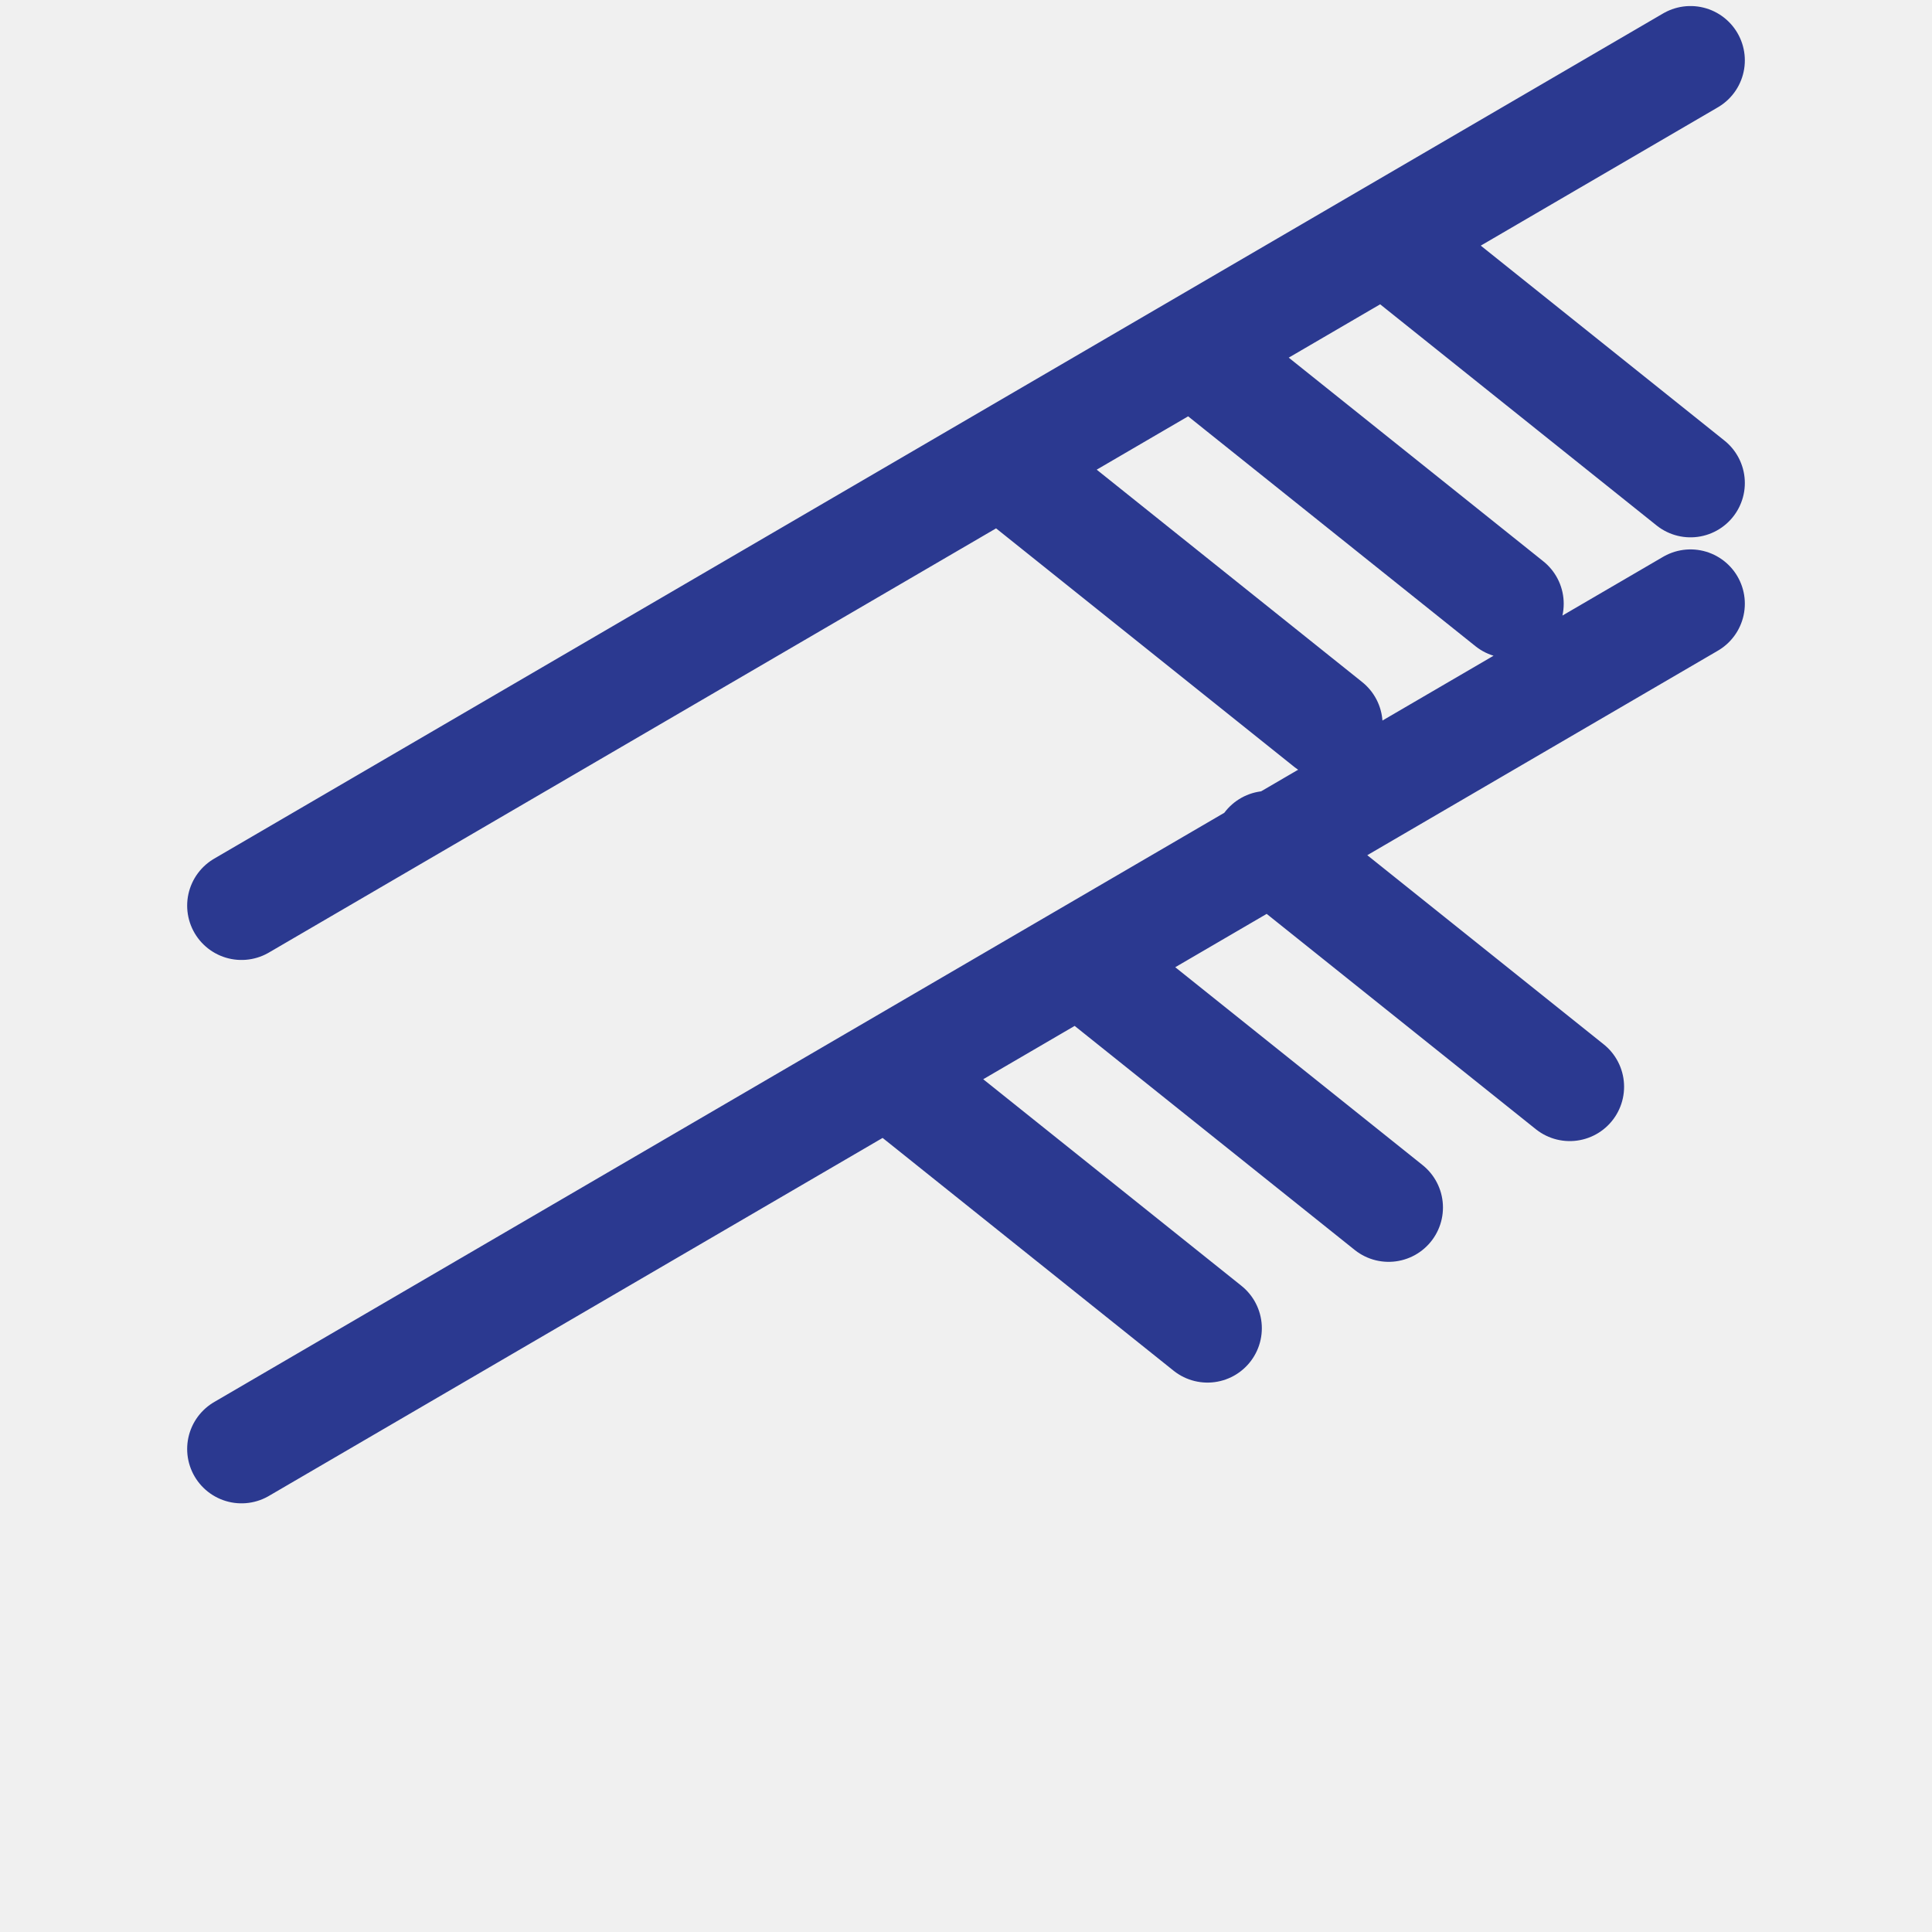
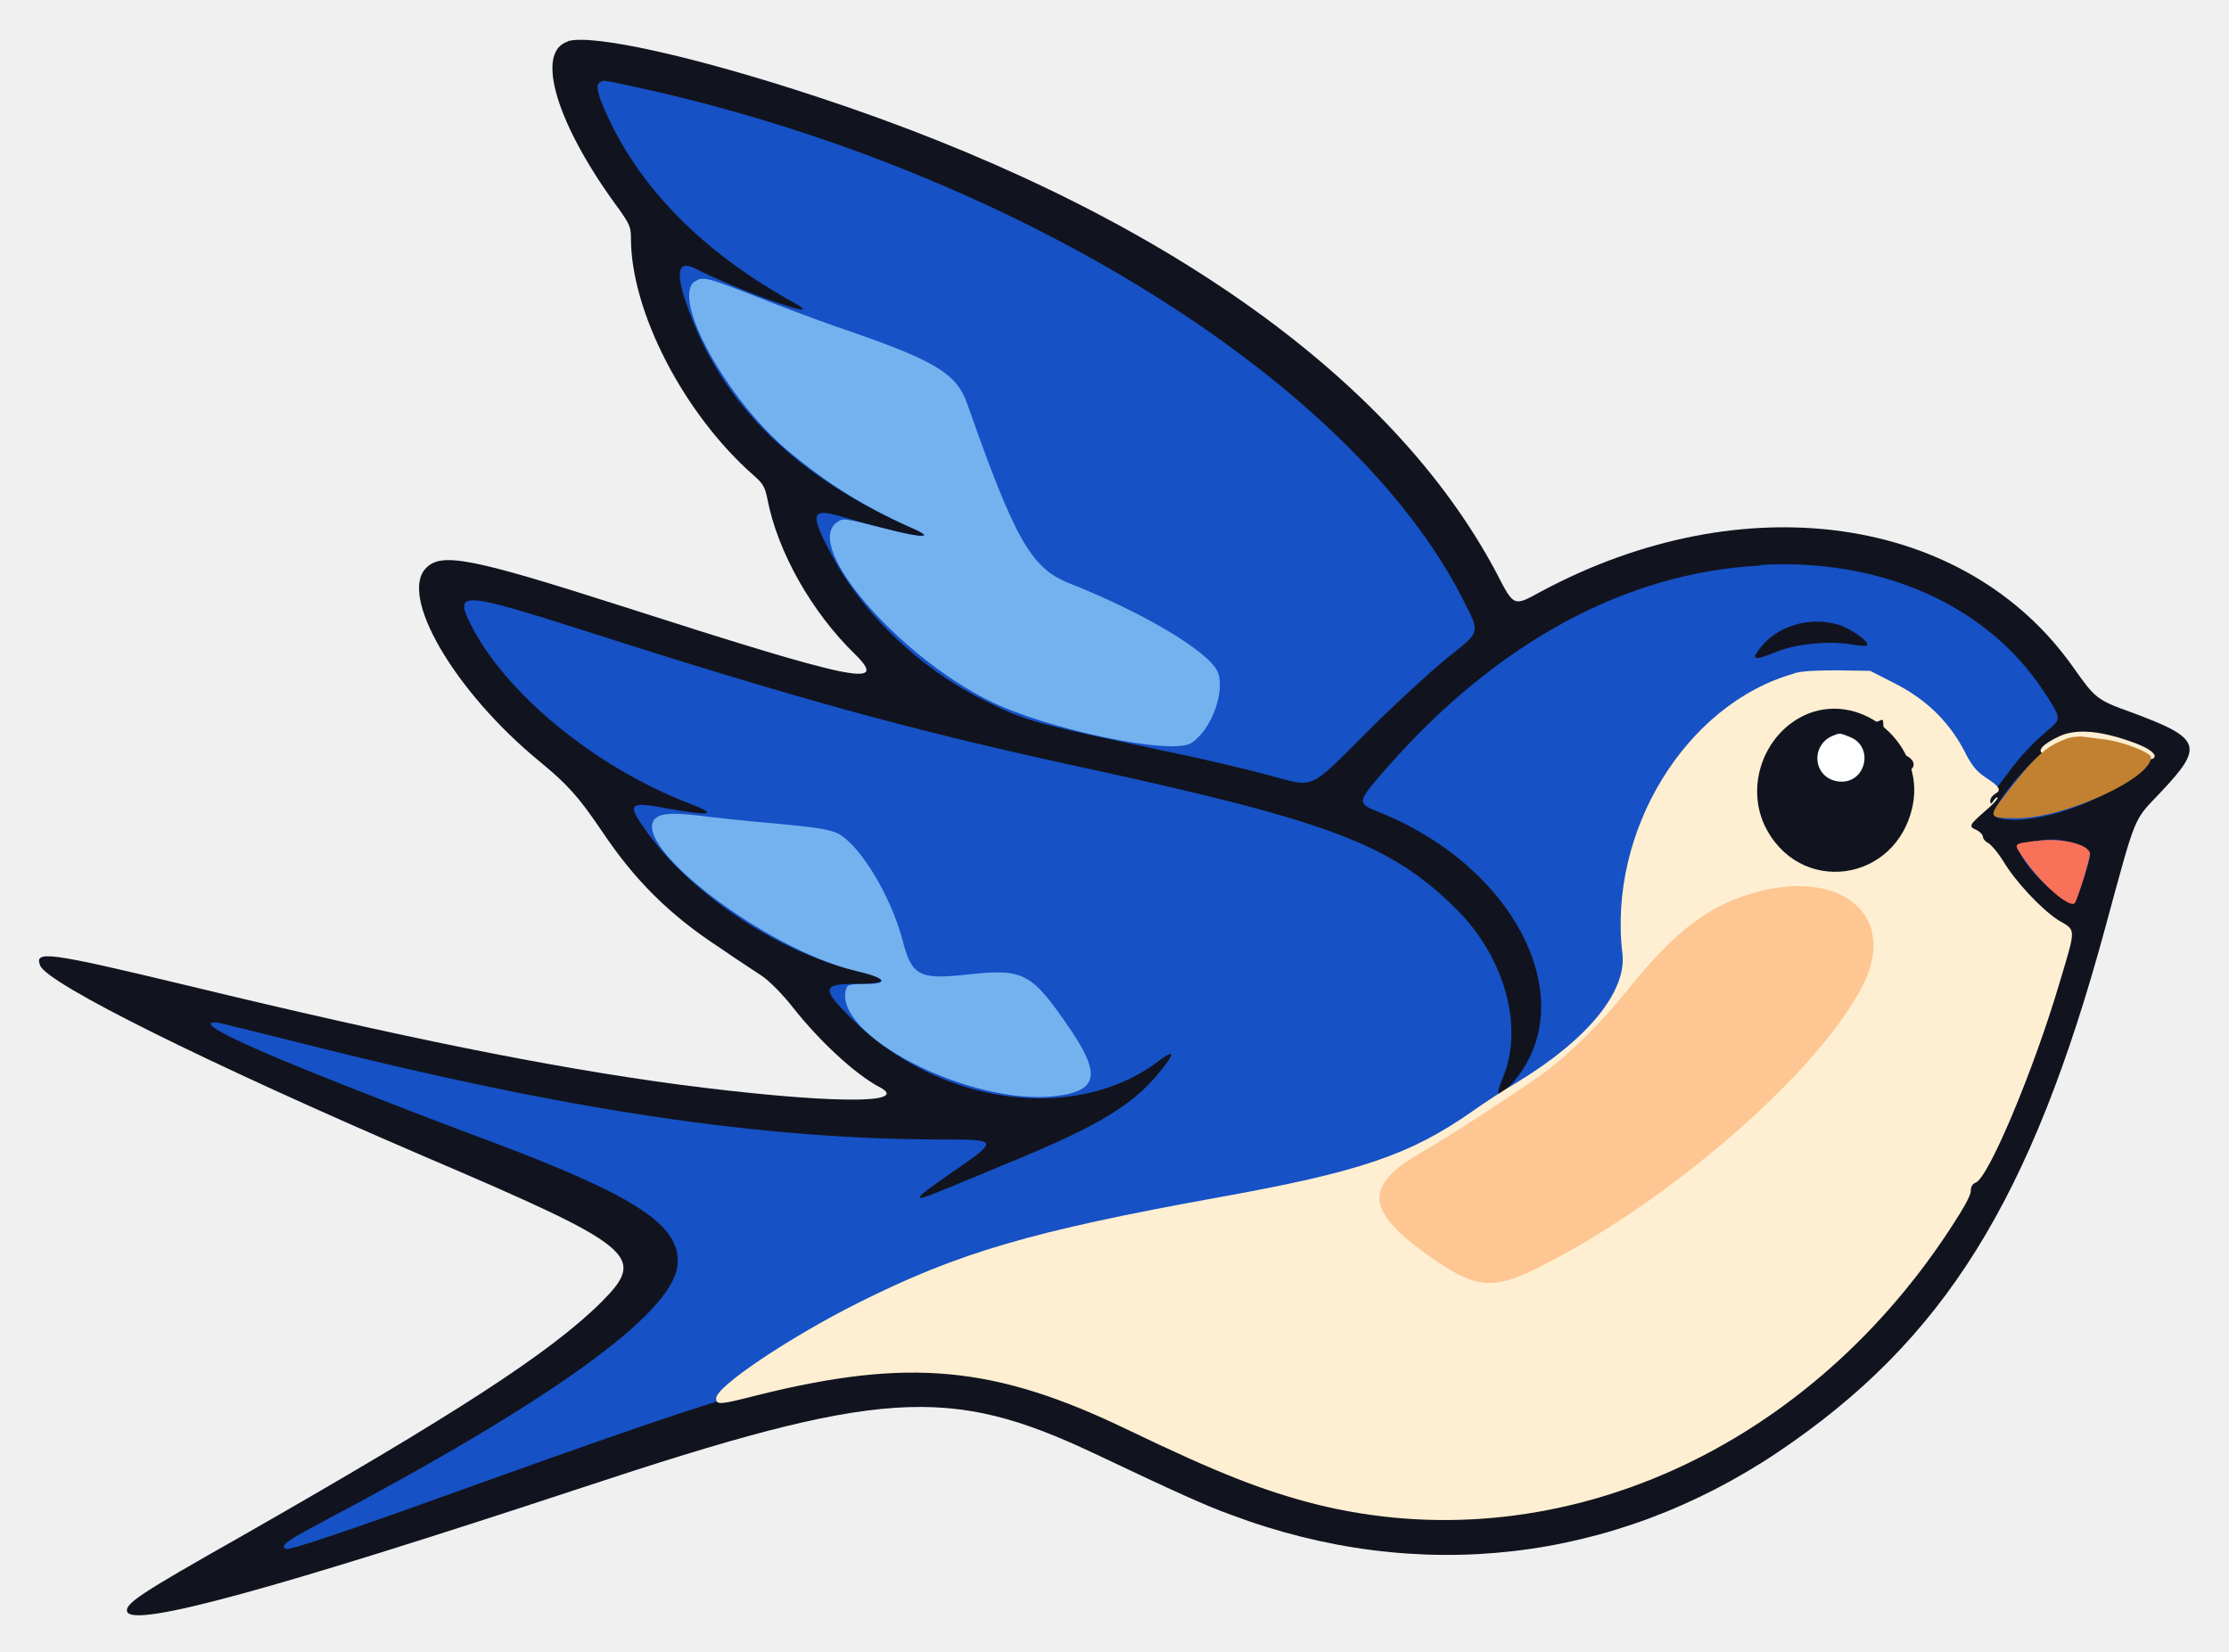
- <svg xmlns="http://www.w3.org/2000/svg" fill="none" viewBox="0 0 32 32">
-   <path stroke="#2B3990" stroke-linecap="round" stroke-width="1.8" d="m4 24 24-14M4 15 28 1M17 8l5 4m-2-6 5 4m-2-6 5 4M15 18l5 4m-2-6 5 4m-2-6 5 4" />
+ <svg xmlns="http://www.w3.org/2000/svg" viewBox="0 0 915 678">
+   <path fill="#11141f" d="M233.2 17c-13.8 4.2-4.8 34.2 21 69 4.2 6 4.8 7.2 4.8 11.8 0 30.2 21.8 72.2 50.2 97.2 4 3.5 4.8 4.8 5.8 9.8 4.2 21.8 18.2 46.5 36 63.8 14.2 14 0 11-96.5-20-60-19.2-73.2-22-79.5-15.5-11.5 11.2 11.5 50.8 46.5 79.5 11.5 9.5 15.8 14.2 25.5 28.5 13.5 20.2 27.8 34.5 48.5 48 6.5 4.5 14.2 9.5 17.2 11.5 3 2 8.5 7.5 12.8 13 11.2 14.2 25.8 27.5 35.2 32.5 14.8 7.5-22.2 7-83.2-1-53-7.2-111.5-19-200.5-40.5-57.5-13.8-63-14.5-60.5-8.2 3 7.5 68.8 40.2 158 78.5 87 37.2 91.2 40.8 72.2 59.8-21 20.8-60 46-148.5 96.5-41 23.2-47 27.2-46 30.5 2.8 6.5 59.5-9 186.8-51 122.2-40.5 150.5-42.2 210.2-14 33.8 16 45.2 21.2 56.2 25.2 76.8 28.8 157 19.5 224.5-25.8 68-45.8 104-103.2 134.5-216 12.8-47 11.2-42.8 22.5-54.8 18-19 16.8-22.2-11.8-32.8-14.5-5.2-15-5.8-24-18.5-44.2-62.8-135.5-75.8-218.8-31-11 6-10.8 6.2-18-7.8-43-81.2-141.2-150.2-279-195.5-50-16.5-92-25.8-102.2-22.8z" />
+   <path fill="#1651c5" d="M246 34c-1.8 1.2-0.2 6.5 5.2 17.5 14.5 29 39.8 53.5 74.8 72.8 15.2 8.5-21.8-4.5-40.5-14-7.5-3.8-8.5 1.5-2.8 17 14 39 44 68.2 91 89.2 14 6-0.8 3.8-28.5-4.5-11.8-3.5-12.8-1.2-5 13.5 12.5 25 36.2 48.2 62.8 61.5 18.5 9.2 18 9.2 85.5 23.5 9.2 2 24 5.5 32.5 7.8 19.2 5 15.5 6.8 41.2-18.8 11-11 25.5-24.2 32-29.5 13.8-11 13.5-9.8 6.2-24.2-45.5-89.5-185.2-176.2-338.2-209.8-16.2-3.5-14.2-3.2-16.2-2zM722.5 232.2c-55 2.8-108 31.5-153.2 83-12.5 14.2-12.5 14.5-3.2 18.2 56.8 22.8 84 78.5 54.5 111.5-6 6.2-7 5.8-3.8-2.2 9-21 0.8-50.2-19.5-70-27-26.5-51.8-35.8-158.2-58.8-64-14-112-27-199.2-55-50.2-16-53.5-16.2-46.8-2.8 14.2 28.5 51 58.5 88.5 73.2 13.8 5.2 11.2 6-8.2 2.5-14.8-2.8-16-1.8-9.2 7.8 17.8 26.2 54.2 51 87 58.8 14.2 3.2 14.5 5.5 0.8 5.5-14.8-0-15 1.8-2.2 14.5 35.8 35.5 91.8 43 125.8 17.2 5.5-4.2 6.8-3.8 3 1.2-11.8 16-25.8 24.8-66.8 41.5-7.8 3.2-18.5 7.8-24.2 10-14.2 6-13.5 4.5 3.2-7 19.2-13.2 19.2-13.5-3.2-13.5-75-0-154.8-12-261.8-39-40-10-36.8-9.2-38.2-9-6.2 0.5 13.8 10 53.2 25.5 20.2 8 41 16 62.5 24 58.8 22.2 76.5 34.2 74.8 50.2-2.2 20-52 55.8-147.5 106.2-13.2 7-16 9.2-13 10.2 1.5 0.5 24.5-7.2 67.8-22.8 131.5-47.2 145.2-51 190.5-51 35.8-0 46.8 3 87.5 22.5 37 17.8 55.5 25 77 30.5 96.8 24 197.8-19.5 258.2-111.5 7-10.8 8.8-14 8.5-16.5-0.2-1.8 0.2-3 1-3 0.8-0.2 1.8-0.2 2.2-0.5 4.8-0.5 39-89.2 39-101 0-0.2-2.8-2.2-6-4.2-7-4.5-17.8-15.8-22.8-24.2-2-3.2-3.8-6.2-3.8-6.2-0.2-0.2-1.2-0.5-2.2-0.8-1-0-2-1.2-2-2.2-0.2-1.2-1.8-3-3.2-3.8-3.8-2-3.8-2.2 1.5-7.5 3.2-3.2 4.5-5 4.2-6.8-0.2-2 0.2-2.5 2-2.8 1.2-0 2.5-0.2 2.5-0.5 0.2-0.2 2.5-3.2 5-6.5 5.5-7.5 9.8-11.8 16-17.2 5.8-4.8 5.8-4.8-1.5-16-23-35.2-66.5-54.8-116.2-52zm32 24.2c5 1.5 13 7 12 8.5-0.2 0.5-2.8 0.2-5.8-0.2-9.5-1.8-23.2-0.5-31.8 3-8.5 3.5-10 3.2-7-0.8 6.8-9.8 20.8-14 32.5-10.5zm-1.5 34.5c1.5-0 3.5-0.8 4.8-1.5 2.2-1.8 4.2-1.2 4.2 0.8 0 2.2 6.8 5 9.2 3.8 2.2-1.5 5 1 4 3.5-0.8 2.2 7.2 12 9 11 1-0.8 3.8 3.5 3.8 5.8 0 1-0.8 2-1.5 2.5-1 0.2-1.2 1.5-0.8 4.8 0.5 4.8-1 13-3.2 18-1 1.8-1.5 4.2-1.2 5.5 0.2 1.8-0.2 2.2-2 2.5-2.8 0.2-8.5 5.2-9.2 8-0.5 1-1.2 1.8-2 1.5-0.8-0.2-3-0.2-5-0-26.2 2.8-41.5-9.5-41.5-33.5 0-7-0.2-9.2-1.5-10.2-1.2-1-1-1.2 1.5-2.2 1.8-0.5 3.8-2.5 5-4.5 2.5-4.5 8.2-10 14-12.8 2.5-1 4.5-3 4.8-4 0.5-1.8 0.8-1.8 3-0.2 1.2 0.8 3.2 1.5 4.8 1.5zM845.2 304.5c-10.2 4.8-30.5 29-25.8 31 11.5 4.2 40.2-4.2 56.2-17 9.5-7.5 9.5-8.5-0.5-11.8-15.8-5.2-22.5-5.8-30-2.2zM839.5 344.8c-6 0.5-10.5 2.2-10.5 4 0 5.2 18.2 23.2 22.2 21.8 1.2-0.5 6.8-16.8 6.8-20 0-3-11.5-6.8-18.5-5.8z" />
+   <path fill="#73b2ef" d="M285.2 115.5c-9.8 7 13.2 48.8 38.8 70 16.2 13.5 30.8 22.5 49.8 31 10.5 4.5 6 4.8-10.5 0.5-17.8-4.5-17.2-4.5-20.2-2.2-12.5 10.2 25.2 54 62.8 72.8 23.5 11.8 74.8 22.5 83 17.5 8.2-5 14.2-21.2 11-29.2-3.5-8.2-29.5-24-61.8-36.8-15-6.2-21.8-18.5-41-73.2-4.5-12.8-13.2-18-53.8-31.8-8-2.8-22.5-8.2-32-12-20.8-8.2-23-8.8-26-6.5zM269 336c-10.8 10.8 45.5 53.8 82 62.5 13 3 14.5 5.5 3.5 5.5-4.8-0-6.5 0.2-7 1.5-7 18.8 50.2 48.5 85.5 44.5 17.5-2 19-8.5 6.8-26.8-16.5-24.2-19.2-25.8-43.8-23-18.8 2-21.8 0.2-25.5-14.2-4.8-18.2-17.5-39.2-26.5-43.8-3.8-1.8-8.5-2.5-26.5-4.2-12-1-25.2-2.5-29.2-3-11.8-1.5-17-1.2-19.2 1z" />
+   <path fill="#feefd2" d="M736.5 276.5c-44.5 12.5-76.5 64.8-70.5 115 1.8 15.5-14.2 35.2-43.2 52.8-4.8 2.8-13.2 8.2-18.5 12-25.5 17.8-46 24.8-103.8 35.2-77.5 14-107.2 22.8-148.5 43.5-28.2 14.2-58 34.2-58 39 0 2.8 1.2 2.8 16.8-1.2 62.2-15.5 97.5-12.2 152.2 14.2 37 17.8 55.5 25 77 30.5 96.8 24.2 199.5-20.2 260.2-112.5 5.8-8.8 8.8-14.2 8.8-16 0-2 0.8-3 2-3.5 5.2-1.8 23.8-46 34.5-82.2 6.8-22.8 6.8-21.2-0.5-25.5-7-4.5-17.8-16-22.8-24.5-2-3.2-4.8-6.5-6-7.2-1.2-0.5-2.2-1.8-2.2-2.5 0-0.8-1-2-2.5-2.8-3.5-1.5-3.2-2 3-7.5 3-2.5 5.5-5 5.5-5.8 0-0.5-0.8-0-1.5 1-1.2 1.8-1.5 1.8-1.5 0.2 0-1 1-2.2 2-2.8 2.8-1.5 1.8-3-4-6.8-3.8-2.5-5.8-5-9-11.5-6.5-12-15.8-20.8-28.5-27.2l-9.8-5-13.2-0.2c-8.8-0-14.5 0.2-18 1.2zm19.8 15.8c1.8-0.8 3.5-0.8 3.8-0.2 1.5 2.2 9 5 11 4 1.8-1 2-0.8 2 1.5 0 3.2 5.8 11 9.2 12.5 3.2 1.5 4.2 4 2.2 5.8-1.2 0.8-1.5 2-1 5.5 0.8 4.5-1.5 16.2-3.5 18.2-0.5 0.5-1 2-1 3.2 0 1.2-1 2.8-2.2 3.5-3.5 1.8-8.8 6.2-8.8 7.2 0 1.2-5.2 1.8-16 1.8-11.8 0.2-20-5.5-25.8-17.8-3.2-7.2-4.2-25-1.2-26 0.8-0.2 2.5-2 3.5-4 2.5-4.5 8.2-10 14-12.8 2.5-1.2 4.5-2.5 4.5-2.8 0-0.5 1.2-0.2 3 0.2 2.2 1 3.8 1 6.2-0zM845.5 302.2c-14.5 6.8-8 10.2 12.5 6.8 4.8-0.8 6.8-0.8 14.5 1.5 13.8 3.8 16.5-0.8 3.8-5.5-13.5-5-23.8-6-30.8-2.8z" />
+   <path fill="#fec692" d="M722 366c-20 5.2-33.8 15.5-54 40.5-11.2 14-23.5 26-34 33.8-11 8-38 25.5-49.5 32.2-24.8 14-24.2 24.2 1.2 42.5 20.5 14.5 27 15.2 48.5 4 52.8-27 113-79.8 130.5-114.5 14.2-28-7.8-47.5-42.8-38.5z" />
+   <path fill="#c28130" d="M847.8 303.5c-8 2.8-13.2 7.8-25 23.2-6.8 8.8-6.5 9.2 5.2 9.2 19.2-0 55-16.2 55-25 0-2-12.5-6.8-20.2-7.5-2.2-0.2-5.8-0.8-7.8-1-2-0.2-5.2 0.2-7.2 1z" />
+   <path fill="#f97158" d="M836 345.2c-9.8 1.2-9.5 1-5.8 6.5 7.2 10.8 19.5 21.5 21.5 19 1.2-1.5 6.2-18 6.2-20.2 0-3.8-12-6.8-22-5.2z" />
+   <path fill="#11141f" d="M742.2 293c-17.2 7-25.8 28.2-18 45.5 13.8 29.5 54.5 24.2 61-8 4.8-24.5-20.2-46.5-43-37.5z" />
+   <path fill="#ffffff" d="M753 301.8c-10 3.5-9 17.5 1.5 19 11.2 1.5 15.2-14 5-18.2-3.8-1.5-4.2-1.8-6.5-0.8z" />
</svg>
